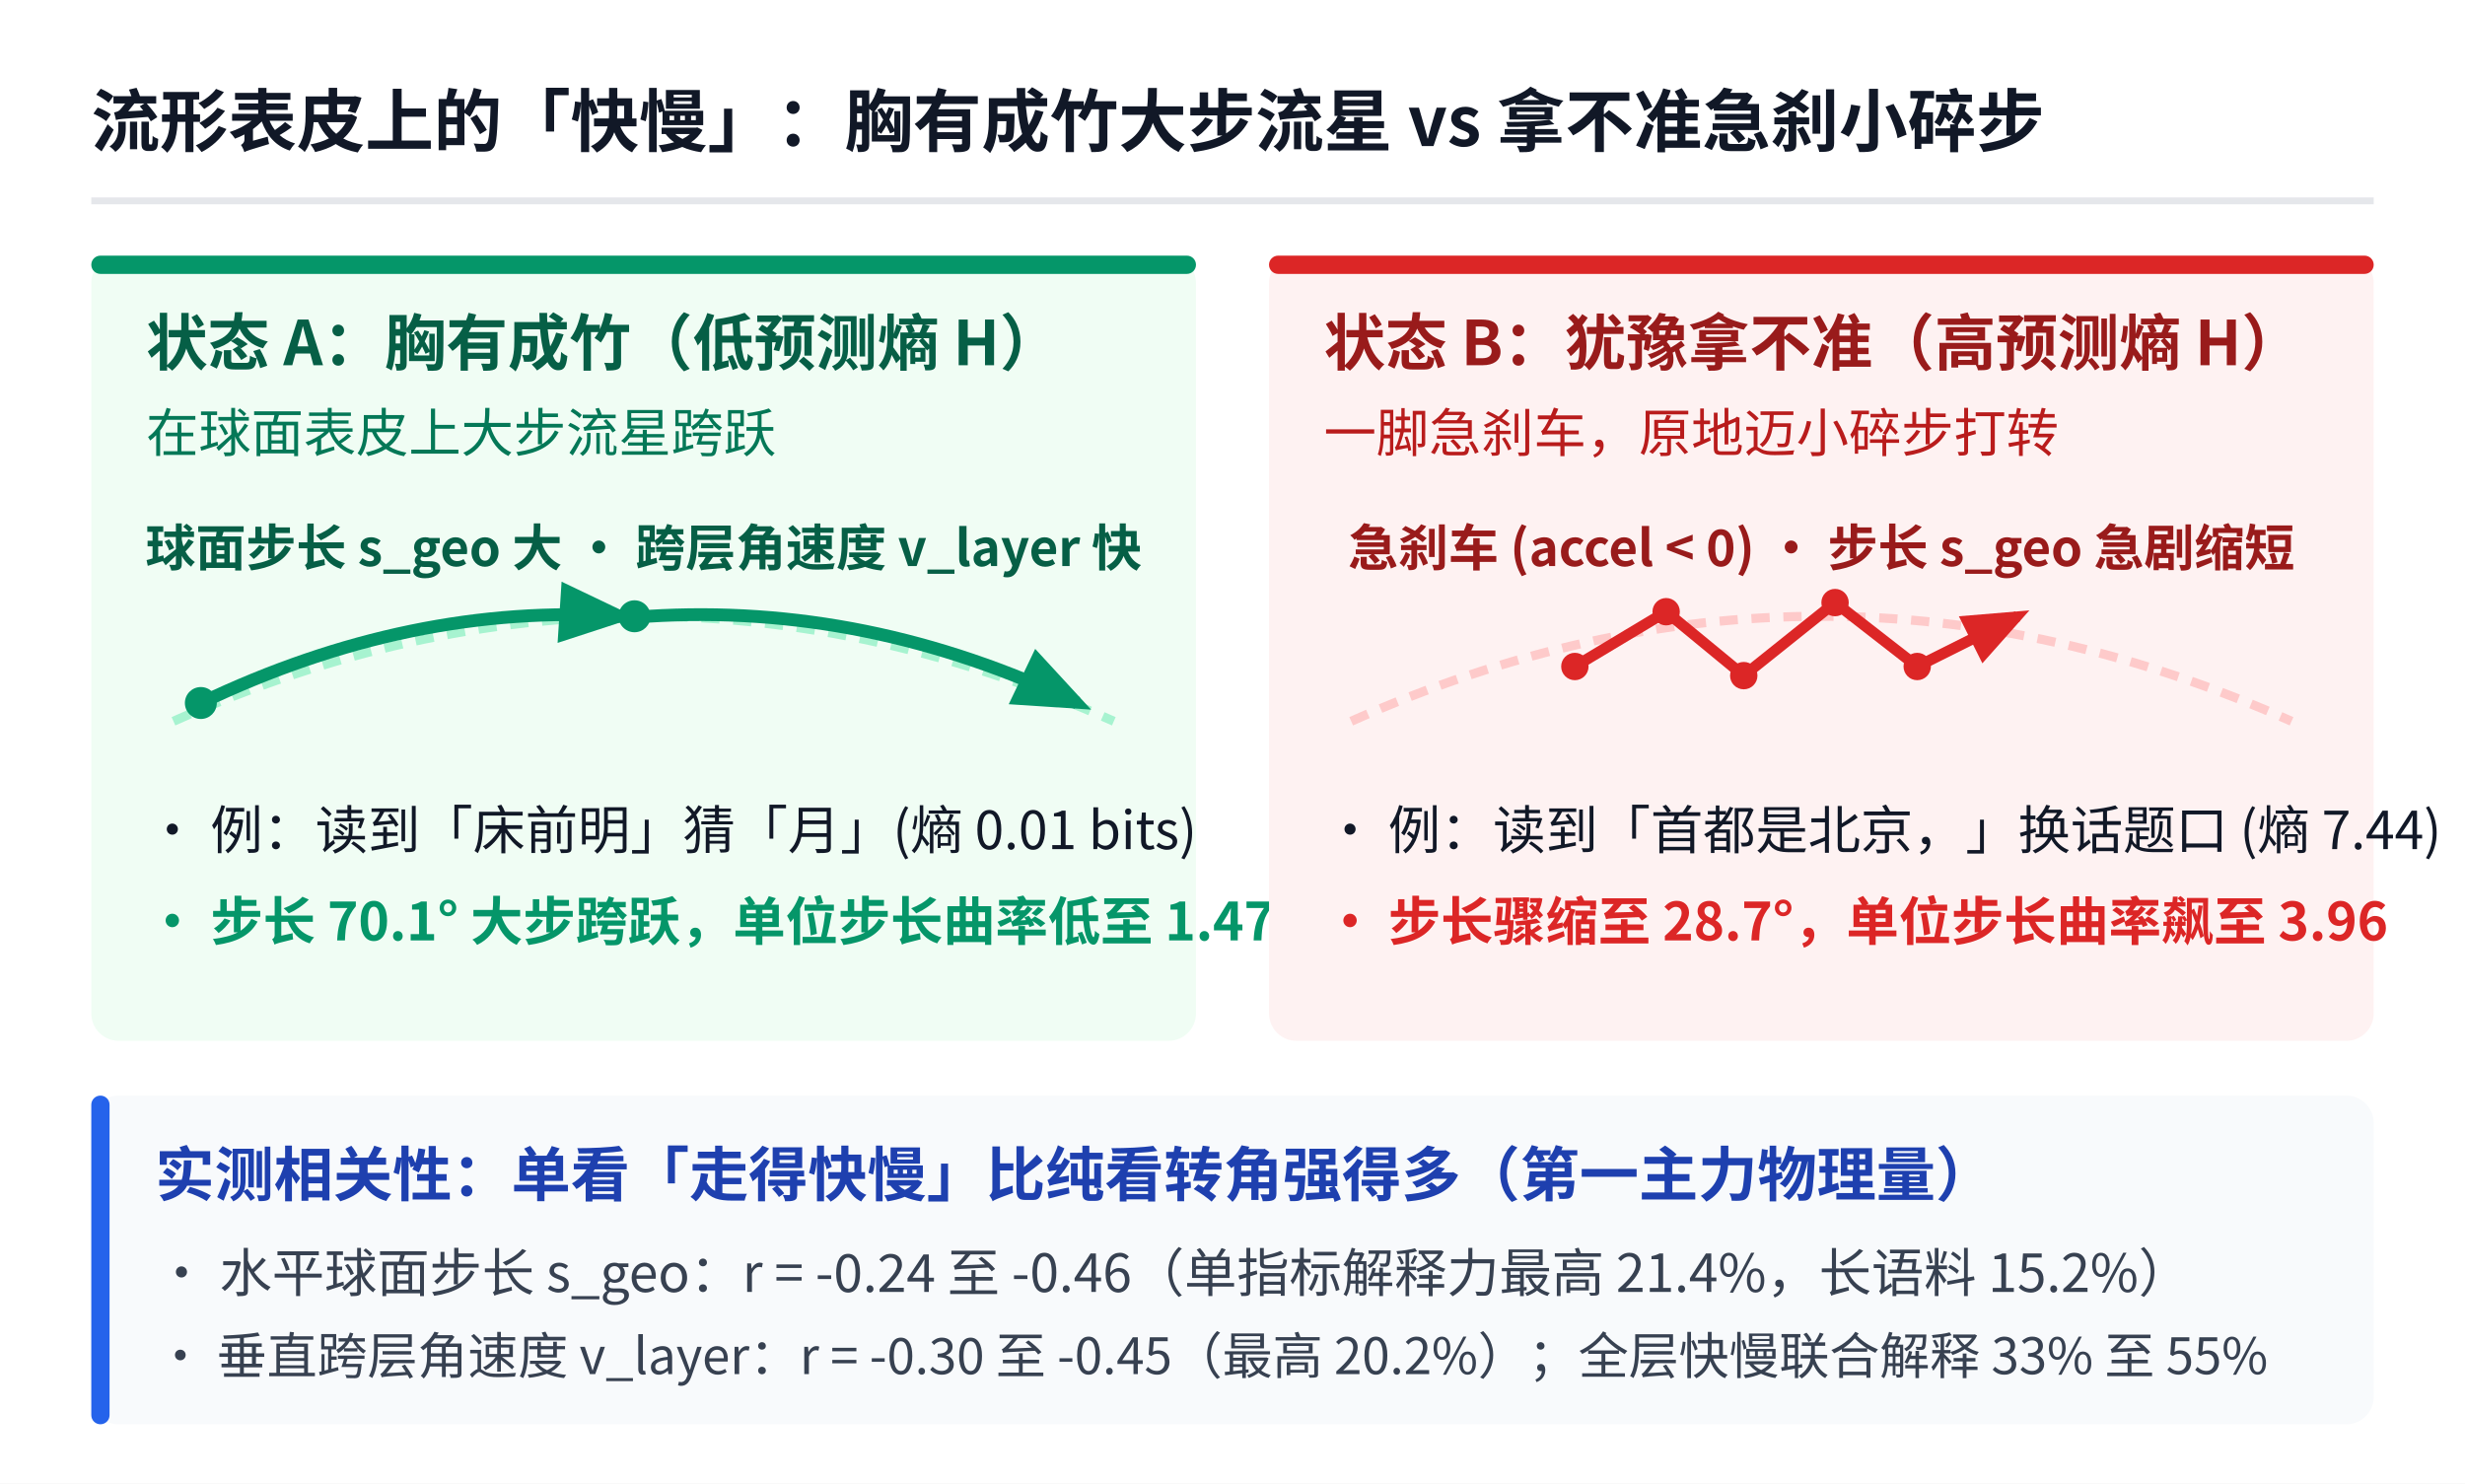
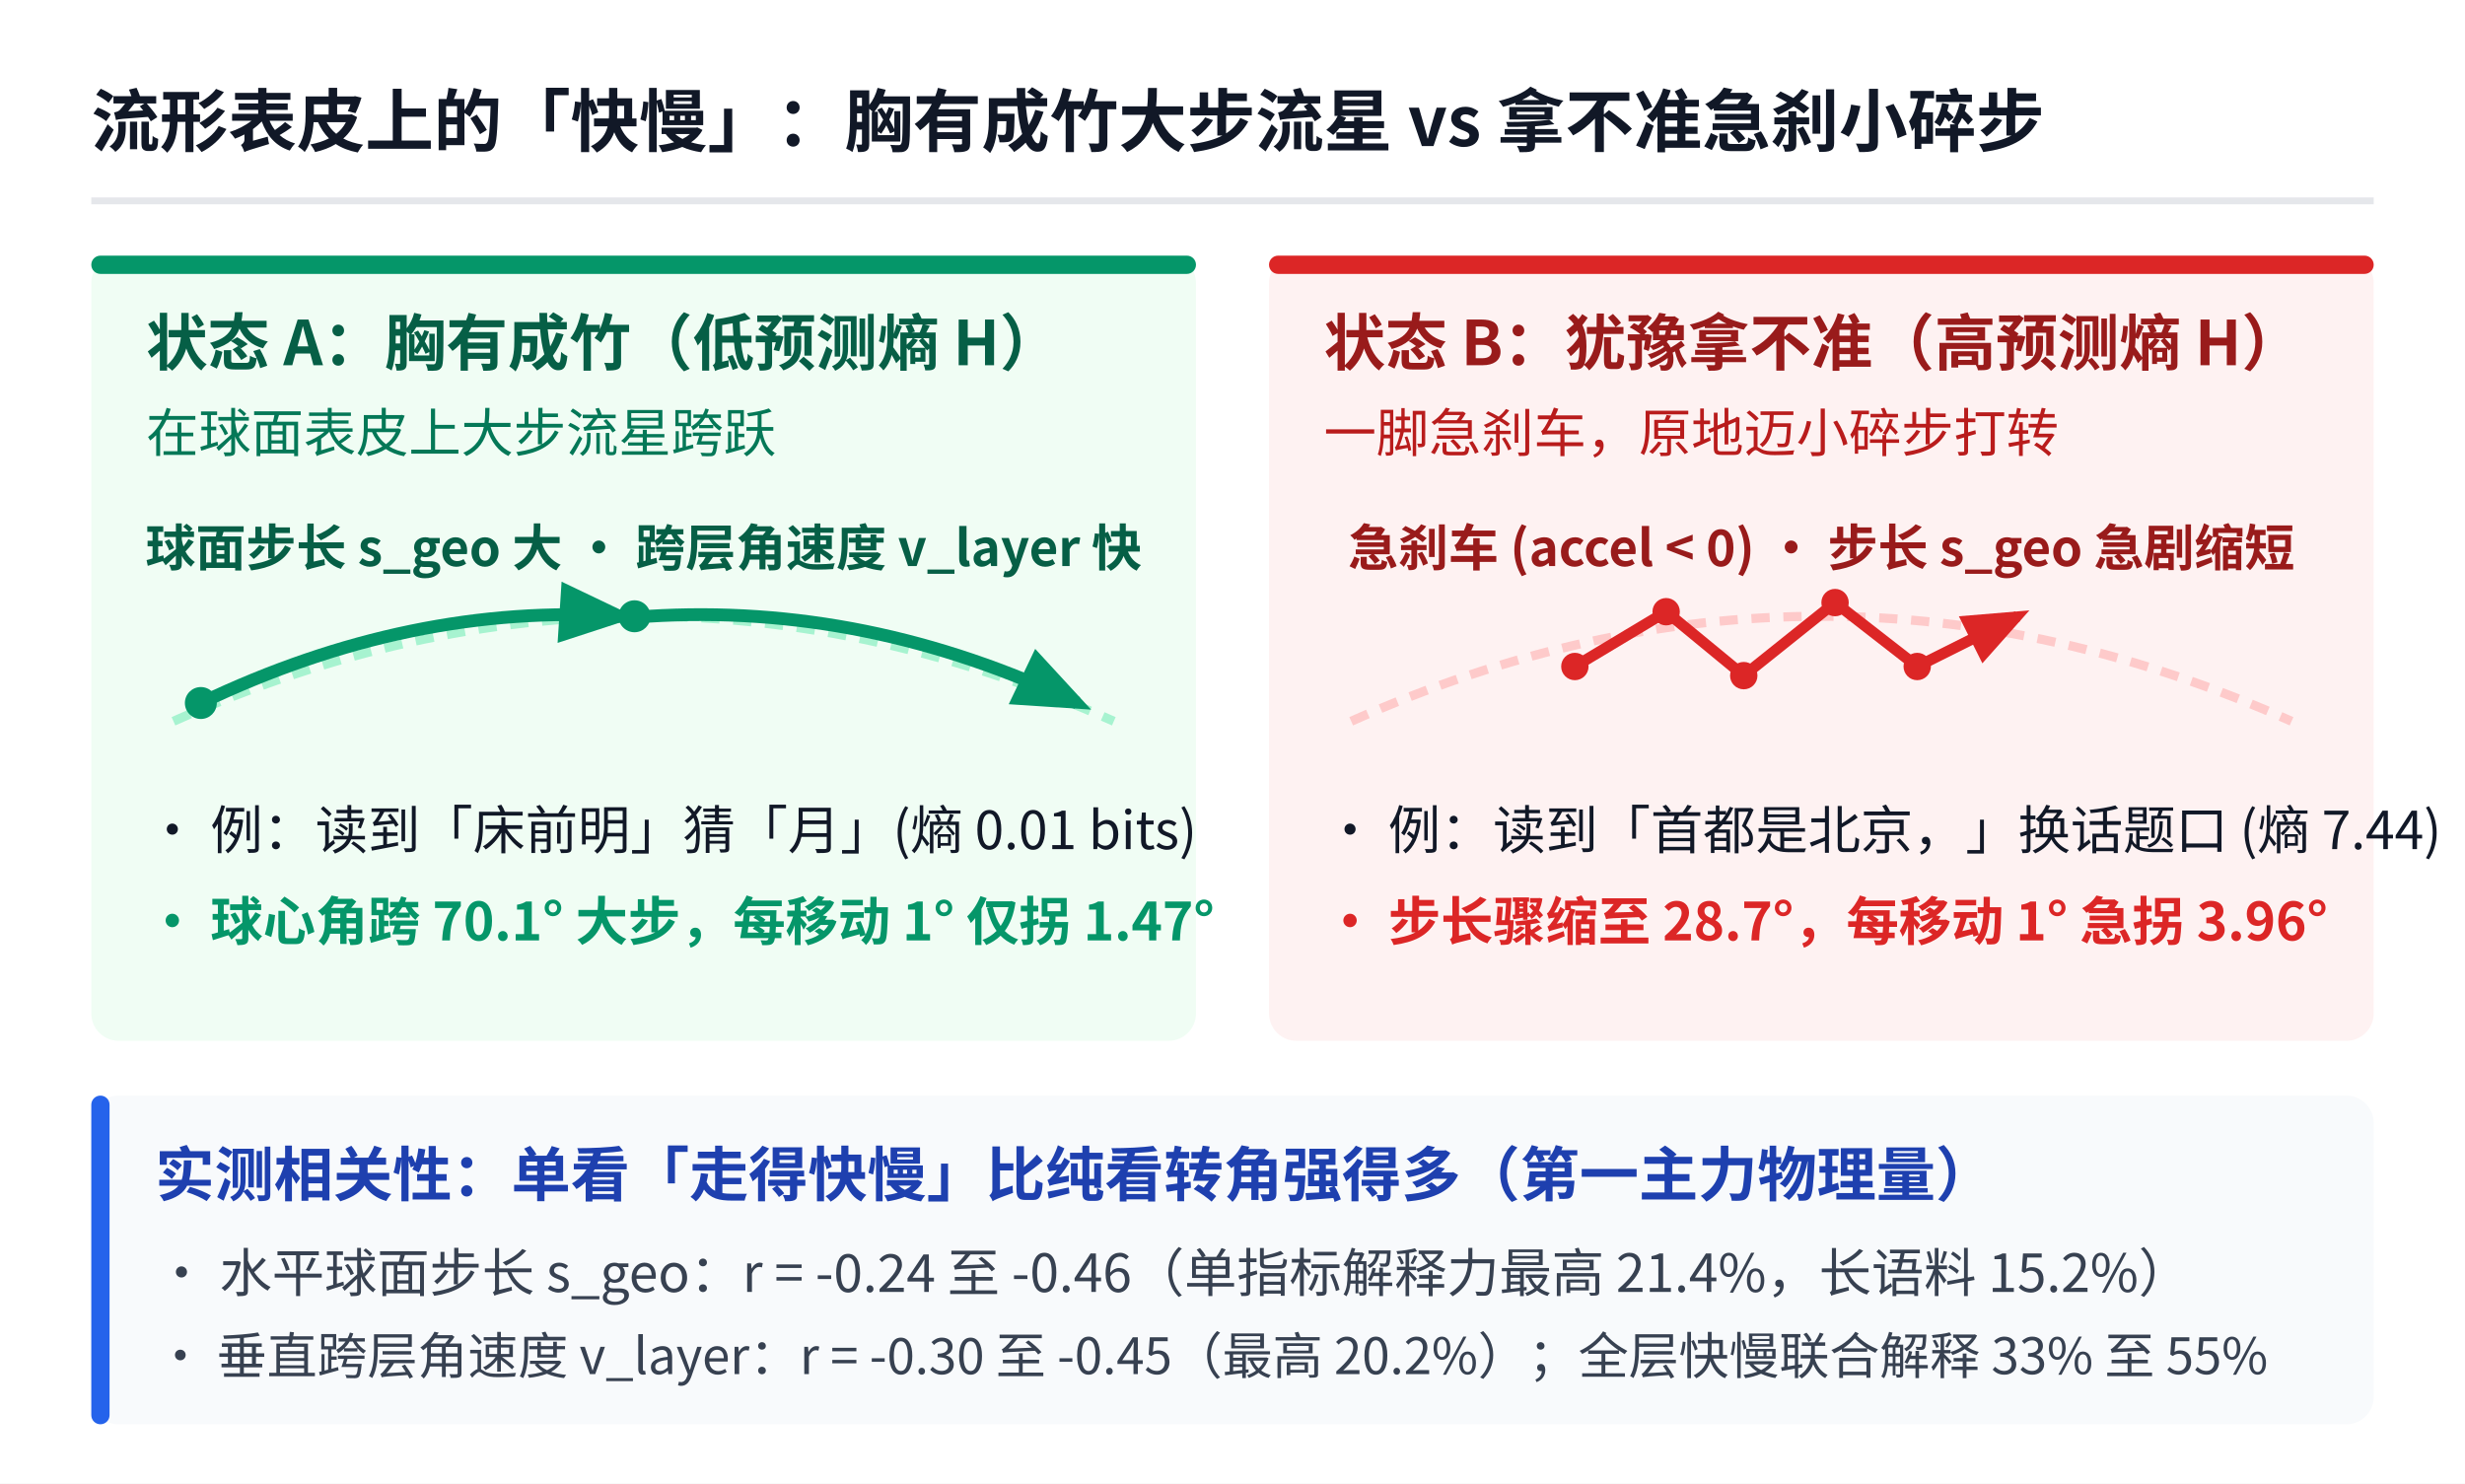
<svg xmlns="http://www.w3.org/2000/svg" viewBox="0 0 540 325" width="540" height="325" font-family="'WenQuanYi Micro Hei', 'Noto Sans CJK SC', sans-serif">
  <defs>
    <marker id="arrGreen" viewBox="0 0 10 10" refX="8" refY="5" markerWidth="6" markerHeight="6" orient="auto">
      <path d="M 0 1 L 10 5 L 0 9 z" fill="#059669" />
    </marker>
    <marker id="arrRed" viewBox="0 0 10 10" refX="8" refY="5" markerWidth="6" markerHeight="6" orient="auto">
      <path d="M 0 1 L 10 5 L 0 9 z" fill="#dc2626" />
    </marker>
  </defs>
  <rect x="0" y="0" width="540" height="325" fill="#ffffff" />
  <text x="20" y="32" fill="#111827" font-size="15" font-weight="bold">流形表皮上的「快慢」：胸有成竹大步流星 vs 拿不准急刹小碎步</text>
  <line x1="20" y1="44" x2="520" y2="44" stroke="#e5e7eb" stroke-width="1.5" />
  <rect x="20" y="56" width="242" height="172" rx="6" fill="#f0fdf4" />
  <rect x="20" y="56" width="242" height="4" rx="2" fill="#059669" />
  <text x="32" y="80" fill="#065f46" font-size="13.5" font-weight="bold">状态 A：胸有成竹（低预测熵 H）</text>
  <text x="32" y="99" fill="#047857" font-size="11.5">在球面表皮上大步流星跨跃</text>
  <path d="M 38 158 Q 141 112 244 158" fill="none" stroke="#a7f3d0" stroke-width="2" stroke-dasharray="4 3" />
  <path d="M 44 154 Q 90 132 136 135" fill="none" stroke="#059669" stroke-width="2.8" marker-end="url(#arrGreen)" />
  <path d="M 142 135 Q 190 132 236 154" fill="none" stroke="#059669" stroke-width="2.8" marker-end="url(#arrGreen)" />
  <circle cx="44" cy="154" r="3.5" fill="#059669" />
  <circle cx="139" cy="135" r="3.5" fill="#059669" />
  <text x="141" y="124" fill="#065f46" font-size="11" font-weight="bold" text-anchor="middle">球面步长 s_geo 大 · 跨层角速度 v_layer 快</text>
  <text x="32" y="186" fill="#111827" font-size="11.5">• 例：读到「床前明」猜「月」(熵 0.01 bits)</text>
-   <text x="32" y="206" fill="#059669" font-size="11.5" font-weight="bold">• 步长 70.1° 大步跨跃，单位步长曲率低至 1.47</text>
+   <text x="32" y="206" fill="#059669" font-size="11.5" font-weight="bold">• 球心角跨 70.1° 大步，每移动 1° 仅拐 1.47°</text>
  <rect x="278" y="56" width="242" height="172" rx="6" fill="#fef2f2" />
  <rect x="278" y="56" width="242" height="4" rx="2" fill="#dc2626" />
  <text x="290" y="80" fill="#991b1b" font-size="13.5" font-weight="bold">状态 B：犹豫拿不准（高预测熵 H）</text>
  <text x="290" y="99" fill="#b91c1c" font-size="11.5">一脚急刹车，原地迈小碎步打转</text>
  <path d="M 296 158 Q 399 112 502 158" fill="none" stroke="#fecaca" stroke-width="2" stroke-dasharray="4 3" />
  <polyline points="345,146 365,134 382,148 402,132 420,146 442,135" fill="none" stroke="#dc2626" stroke-width="2.4" marker-end="url(#arrRed)" />
  <circle cx="345" cy="146" r="3" fill="#dc2626" />
  <circle cx="365" cy="134" r="3" fill="#dc2626" />
  <circle cx="382" cy="148" r="3" fill="#dc2626" />
  <circle cx="402" cy="132" r="3" fill="#dc2626" />
  <circle cx="420" cy="146" r="3" fill="#dc2626" />
  <text x="399" y="124" fill="#991b1b" font-size="11" font-weight="bold" text-anchor="middle">急刹车 (accel &lt; 0) · 步长 s_geo 急剧缩短</text>
  <text x="290" y="186" fill="#111827" font-size="11.5">• 例：读到「首都是北京，」换话题口 (熵 7.44)</text>
-   <text x="290" y="206" fill="#dc2626" font-size="11.5" font-weight="bold">• 步长骤缩至 28.7°，单位步长曲率飙至 3.96</text>
+   <text x="290" y="206" fill="#dc2626" font-size="11.5" font-weight="bold">• 步长骤缩至 28.7°，每移动 1° 急拐 3.96°</text>
  <rect x="20" y="240" width="500" height="72" rx="6" fill="#f8fafc" />
  <rect x="20" y="240" width="4" height="72" rx="2" fill="#2563eb" />
  <text x="34" y="262" fill="#1e40af" font-size="13" font-weight="bold">实测相关性：单看「走得快慢」比纯看转角强得多（第一主力物理量）</text>
  <text x="34" y="283" fill="#374151" font-size="11.5">• 水平球面步长 s_geo：r = -0.24 至 -0.46（单指标解释力最高 21.4%，长语料 15.2%）</text>
  <text x="34" y="301" fill="#374151" font-size="11">• 垂直跨层角速度 v_layer：r = -0.30 至 -0.45（最高 20.2%）；全层快慢联合解释 33% 至 55%</text>
</svg>
